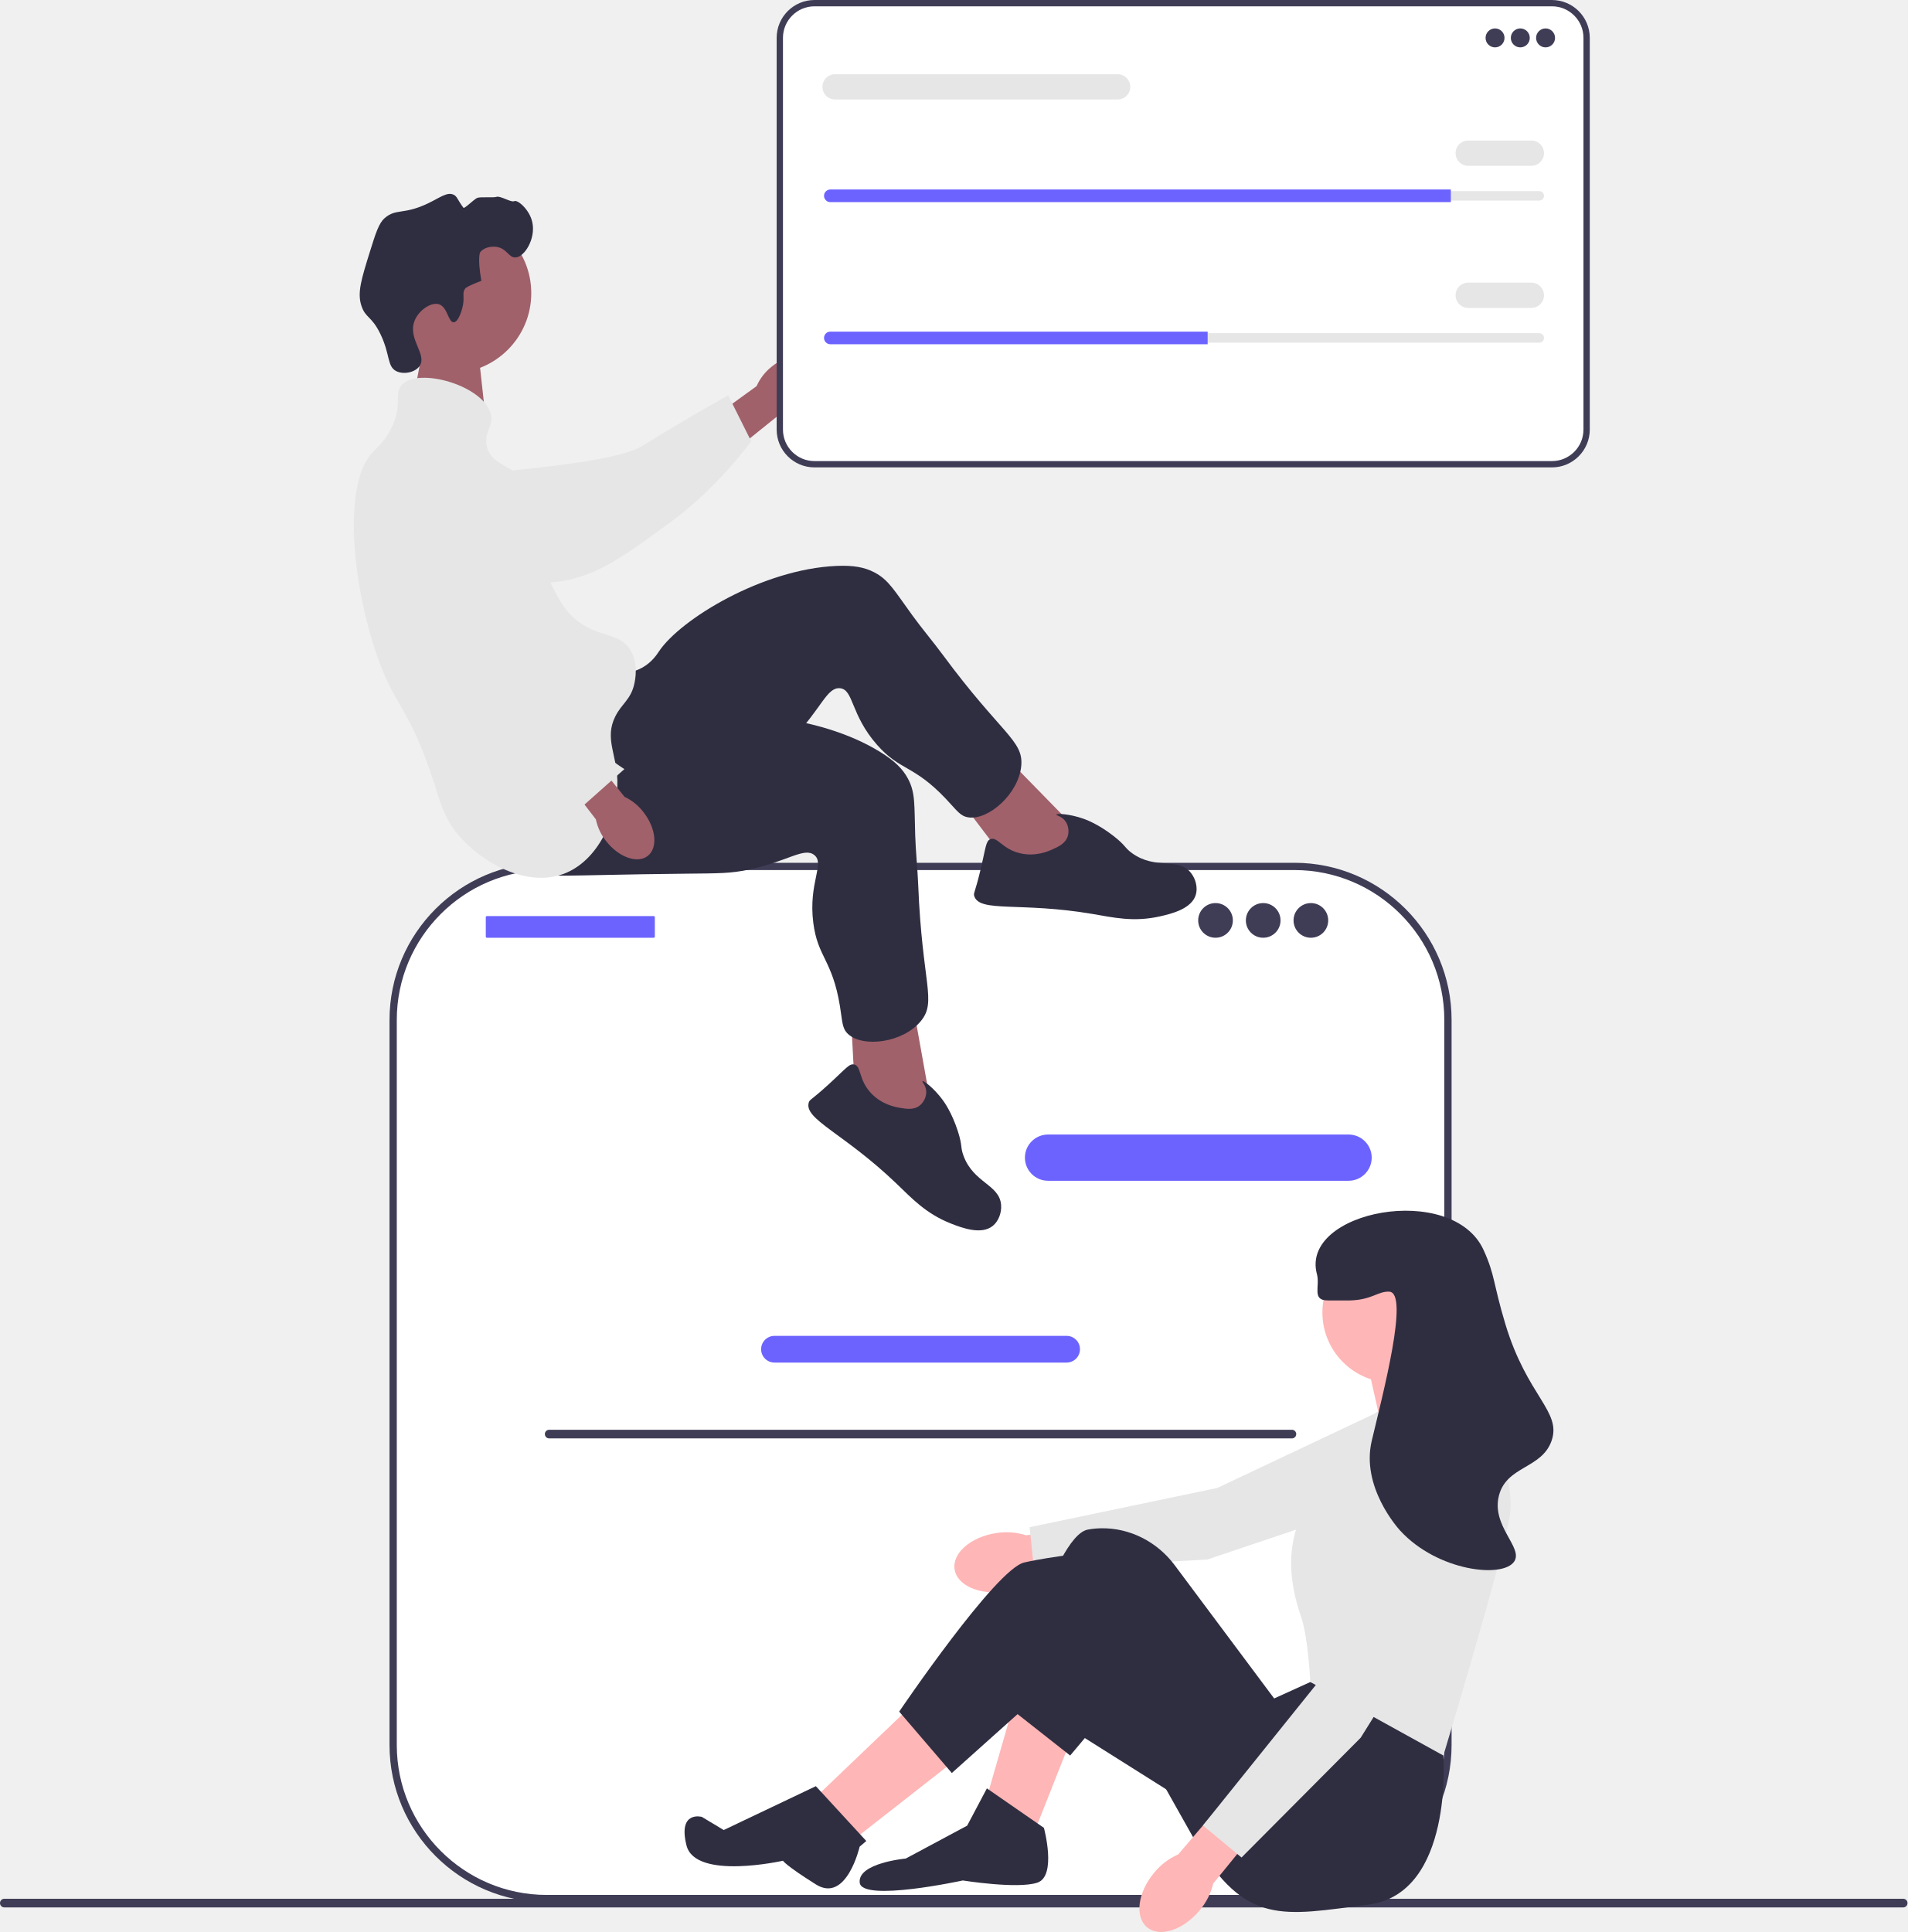
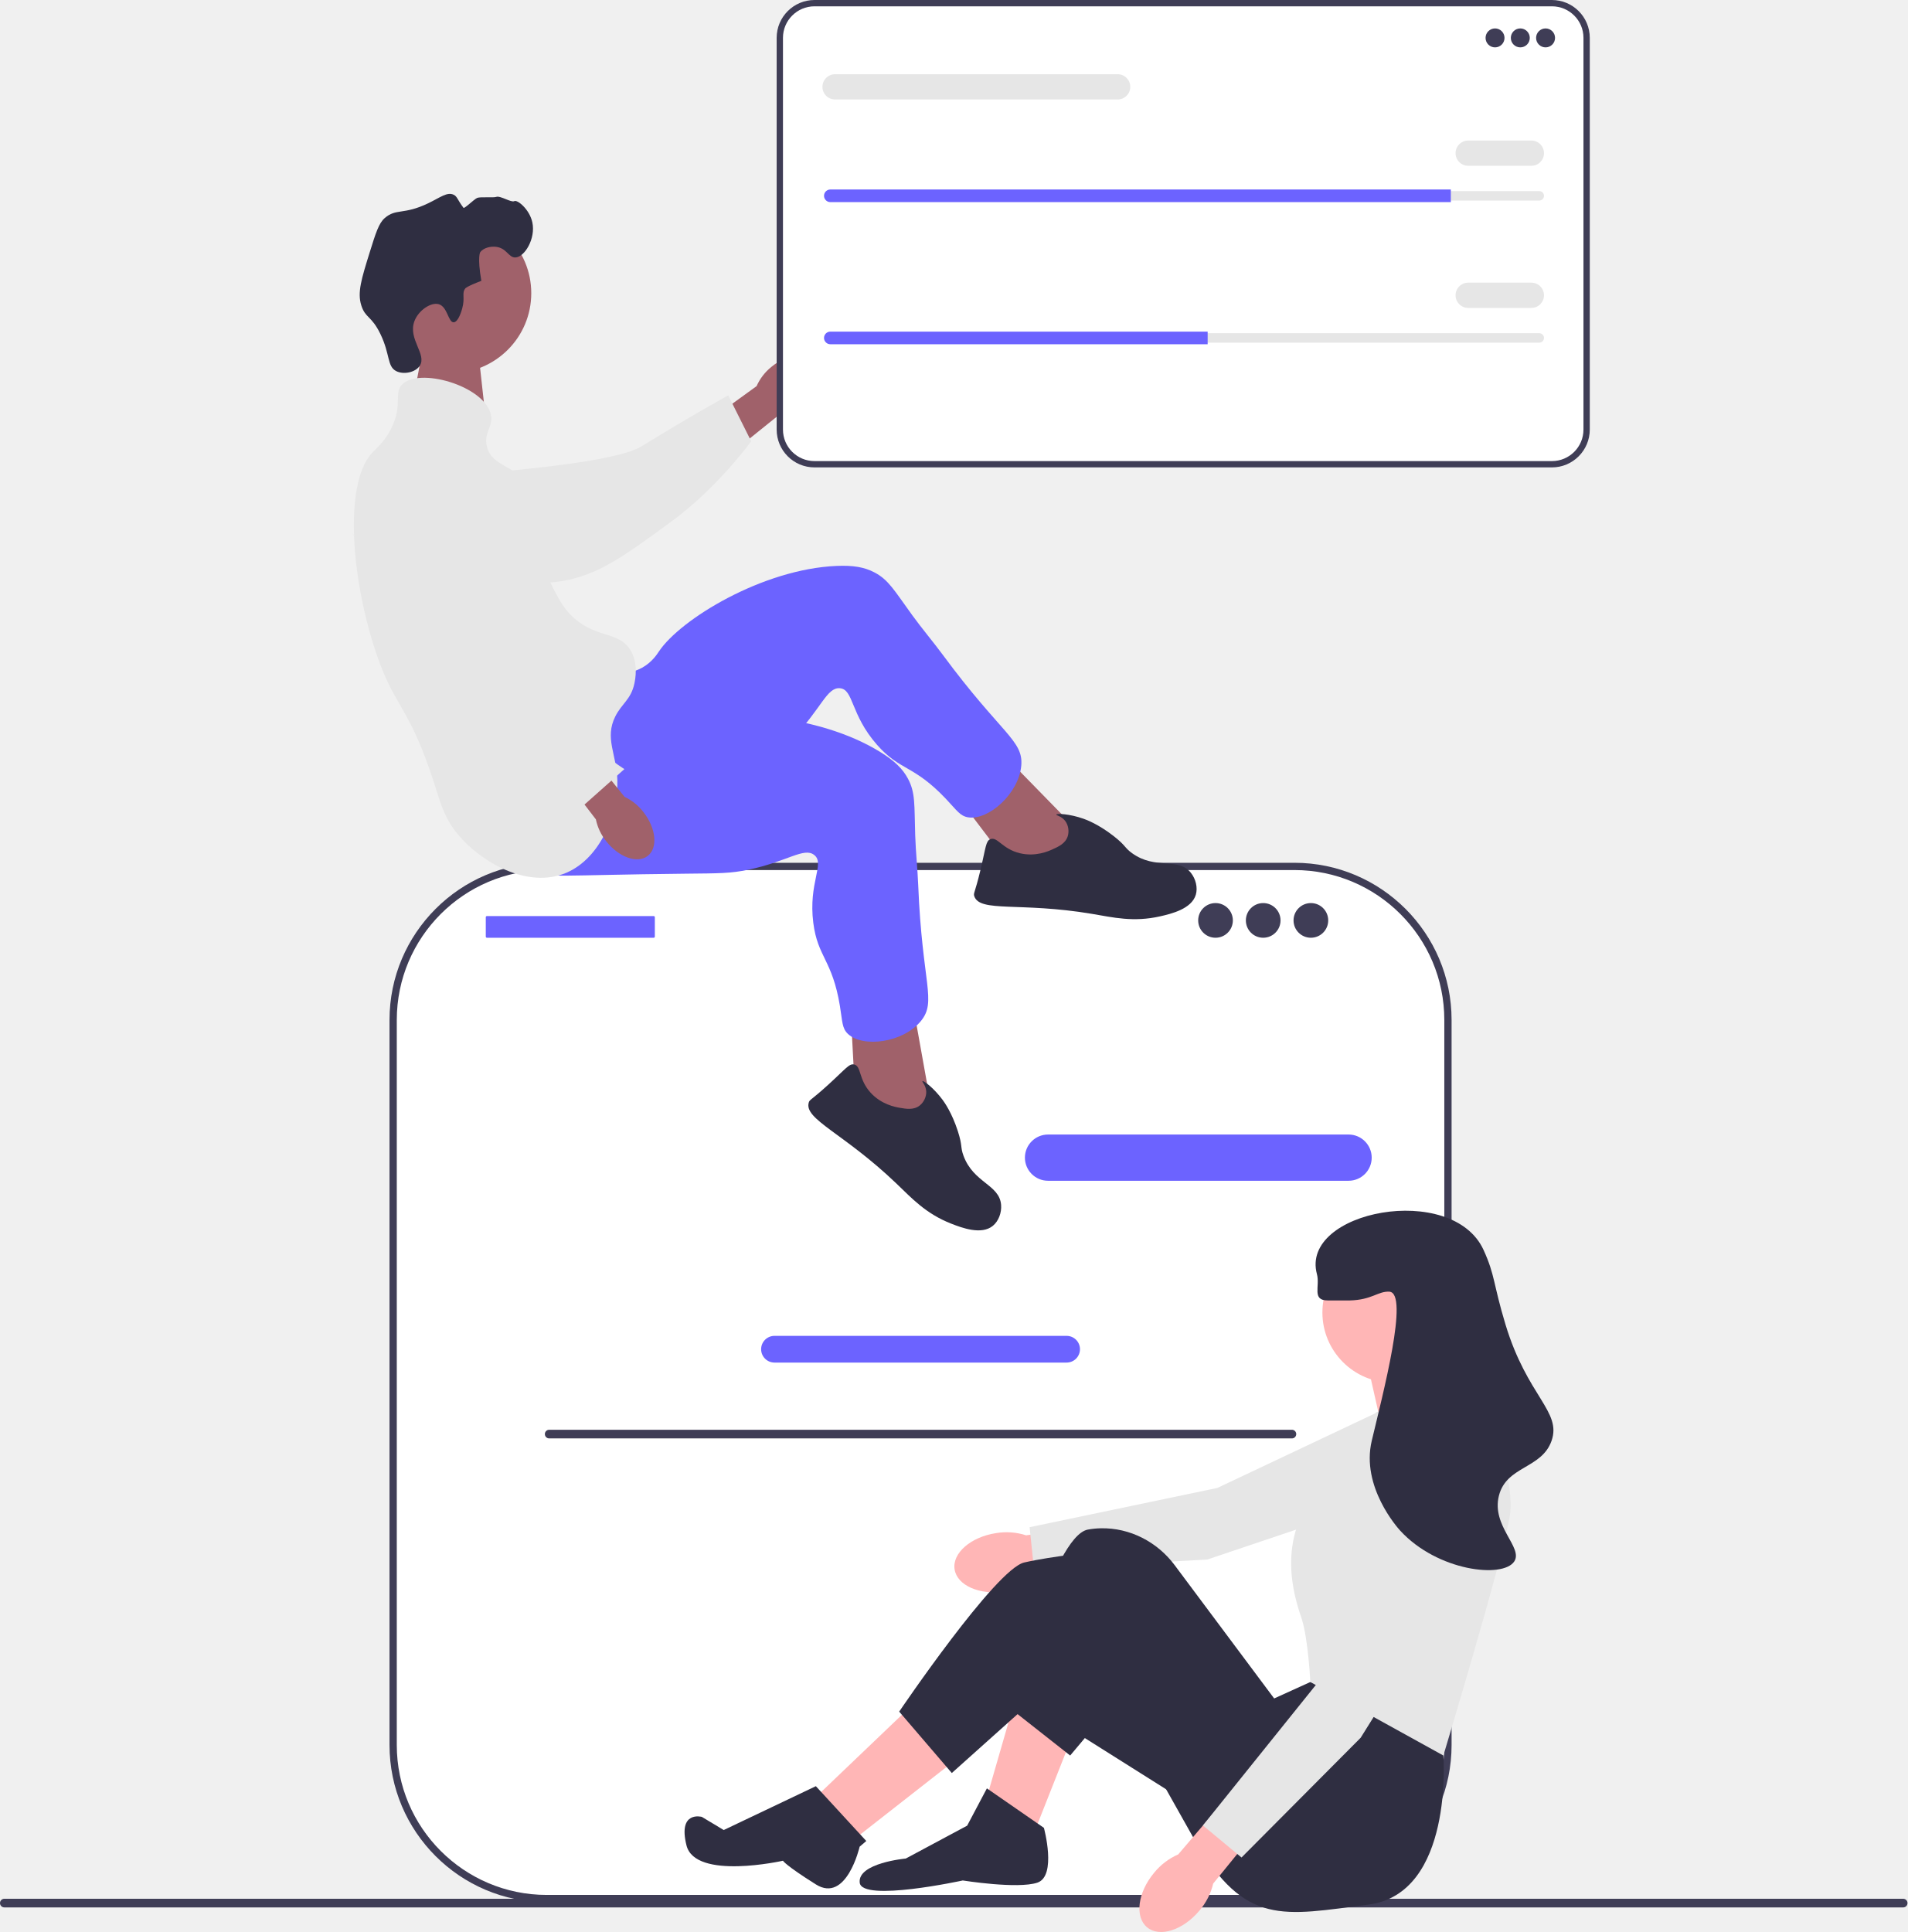
<svg xmlns="http://www.w3.org/2000/svg" width="524.67" height="531.397" viewBox="0 0 524.67 531.397">
  <polygon points="117.675 88.744 113.675 109.744 133.618 115.366 131.14 92.946 117.675 88.744" fill="#a0616a" />
  <path d="M0,523.445c0,.66,.53,1.19,1.19,1.19H523.48c.66,0,1.19-.53,1.19-1.19,0-.66-.53-1.19-1.19-1.19H1.19c-.66,0-1.19,.53-1.19,1.19Z" fill="#3f3d56" />
  <g>
    <path d="M356.038,238.309H150.369c-23.323,0-42.23,18.907-42.23,42.23v199.433c0,23.323,18.907,42.23,42.23,42.23h205.669c23.323,0,42.23-18.907,42.23-42.23v-199.433c0-23.323-18.907-42.23-42.23-42.23v0Z" fill="#fff" />
    <path d="M356.038,523.201H150.369c-23.837,0-43.23-19.393-43.23-43.229v-199.433c0-23.837,19.393-43.23,43.23-43.23h205.669c23.837,0,43.23,19.393,43.23,43.23v199.433c0,23.837-19.393,43.229-43.23,43.229h-0ZM150.369,239.309c-22.734,0-41.23,18.496-41.23,41.23v199.433c0,22.734,18.496,41.229,41.23,41.229h205.669c22.734,0,41.23-18.495,41.23-41.229v-199.433c0-22.734-18.496-41.23-41.23-41.23H150.369v-0Z" fill="#3f3d56" />
    <path d="M370.936,324.77h-82.668c-3.506,0-6.359-2.853-6.359-6.359s2.853-6.359,6.359-6.359h82.668c3.506,0,6.359,2.853,6.359,6.359s-2.853,6.359-6.359,6.359h0Z" fill="#6c63ff" />
    <path d="M293.382,374.777h-80.357c-2.026,0-3.674-1.648-3.674-3.674s1.648-3.674,3.674-3.674h80.357c2.026,0,3.674,1.648,3.674,3.674s-1.648,3.674-3.674,3.674v0Z" fill="#6c63ff" />
    <rect x="133.618" y="251.967" width="46.498" height="5.961" rx=".31" ry=".31" fill="#6c63ff" />
    <circle cx="334.336" cy="253.159" r="4.769" fill="#3f3d56" />
    <circle cx="347.451" cy="253.159" r="4.769" fill="#3f3d56" />
    <circle cx="360.566" cy="253.159" r="4.769" fill="#3f3d56" />
    <path d="M149.868,394.445c0,.66,.53,1.19,1.19,1.19h204.29c.66,0,1.19-.53,1.19-1.19,0-.66-.53-1.19-1.19-1.19H151.058c-.66,0-1.19,.53-1.19,1.19Z" fill="#3f3d56" />
  </g>
  <g>
    <path id="uuid-d0b76542-8f08-4363-846d-0cc3b89caf22-958" d="M212.173,100.917c4.349-3.594,9.729-4.263,12.015-1.494,2.287,2.768,.614,7.924-3.737,11.519-1.718,1.46-3.761,2.487-5.958,2.995l-18.62,14.994-6.85-8.888,19.083-13.838c.914-2.062,2.308-3.875,4.066-5.288h-0Z" fill="#a0616a" />
    <path d="M104.553,134.747c-.009-.663-.003-6.447,4.279-10.103,4.919-4.199,11.86-2.5,14.294-1.904,5.624,1.377,6.085,3.79,11.366,6.268,9.88,4.637-2.499,2.264,3.38,.777,2.035-.515,31.312-2.545,38.6-7.031,14.174-8.724,23.831-14.013,23.831-14.013l6.313,12.626s-9.129,12.694-21.977,22.097c-13.179,9.646-19.769,14.469-29.783,16.332-.862,.16-22.072,3.782-39.155-8.981-3.897-2.911-11.036-8.245-11.147-16.07v0Z" fill="#e6e6e6" />
    <circle cx="124.136" cy="80.643" r="21.993" fill="#a0616a" />
    <g>
      <polygon points="296.375 228.398 273.725 205.213 262.034 217.409 278.908 239.639 295.646 241.553 296.375 228.398" fill="#a0616a" />
-       <path d="M167.046,184.922c1.325,.11,5.535,.953,9.558-1.26,2.746-1.511,4.155-3.757,4.63-4.472,5.901-8.863,28.552-22.684,48.881-23.535,4.604-.193,7.634,.341,10.388,1.776,3.905,2.036,5.464,4.952,10.42,11.783,2.711,3.737,5.71,7.257,8.454,10.97,16.062,21.736,22.151,23.443,21.529,30.411-.69,7.732-9.029,15.067-14.571,14.22-2.27-.347-3.149-1.925-6.181-5.12-8.891-9.368-12.57-7.637-18.9-14.812-7.391-8.377-6.423-15.323-10.279-15.591-3.576-.249-5.095,5.677-12.729,13.548-3.493,3.602-5.98,5.254-13.559,10.511-29.511,20.473-29.982,21.912-35.937,23.544-2.606,.714-21.1,5.785-27.688-2.284-10.31-12.627,14.046-50.682,25.983-49.69l0,0Z" fill="#2f2e41" />
+       <path d="M167.046,184.922c1.325,.11,5.535,.953,9.558-1.26,2.746-1.511,4.155-3.757,4.63-4.472,5.901-8.863,28.552-22.684,48.881-23.535,4.604-.193,7.634,.341,10.388,1.776,3.905,2.036,5.464,4.952,10.42,11.783,2.711,3.737,5.71,7.257,8.454,10.97,16.062,21.736,22.151,23.443,21.529,30.411-.69,7.732-9.029,15.067-14.571,14.22-2.27-.347-3.149-1.925-6.181-5.12-8.891-9.368-12.57-7.637-18.9-14.812-7.391-8.377-6.423-15.323-10.279-15.591-3.576-.249-5.095,5.677-12.729,13.548-3.493,3.602-5.98,5.254-13.559,10.511-29.511,20.473-29.982,21.912-35.937,23.544-2.606,.714-21.1,5.785-27.688-2.284-10.31-12.627,14.046-50.682,25.983-49.69l0,0Z" fill="#6c63ff" />
      <path d="M289.45,233.637c1.666-.748,3.614-1.623,4.24-3.634,.424-1.361,.18-3.039-.697-4.198-1.011-1.338-2.508-1.514-2.448-1.751,.092-.36,3.632-.22,7.517,1.154,.733,.259,4.055,1.473,8.28,4.772,3.385,2.643,2.93,3.173,5.053,4.697,6.516,4.678,12.628,.991,16.154,5.378,1.361,1.693,1.941,4.097,1.369,6.04-1.15,3.903-6.743,5.246-9.8,5.94-7.362,1.67-12.933,.307-18.752-.674-19.787-3.334-30.904-.298-32.392-4.881-.282-.868,.176-.794,1.702-7.16,1.506-6.284,1.456-8.01,2.739-8.513,1.93-.757,3.227,2.688,8.089,3.867,4.309,1.045,7.865-.552,8.944-1.036l-0-0Z" fill="#2f2e41" />
    </g>
    <g>
      <polygon points="256.108 304.243 250.385 272.34 233.862 275.866 235.343 303.736 248.118 314.719 256.108 304.243" fill="#a0616a" />
-       <path d="M173.508,195.645c1.034,.835,4.044,3.897,8.617,4.325,3.121,.292,5.548-.776,6.342-1.1,9.86-4.02,36.364-2.737,53.662,7.974,3.917,2.426,6.125,4.569,7.598,7.303,2.088,3.877,1.741,7.166,2.006,15.601,.145,4.614,.65,9.211,.835,13.824,1.085,27.005,5.165,31.836,.737,37.253-4.913,6.01-15.932,7.397-20.042,3.584-1.683-1.561-1.524-3.361-2.239-7.707-2.097-12.744-6.112-13.378-7.321-22.869-1.411-11.082,3.29-16.286,.25-18.673-2.819-2.214-7.404,1.836-18.141,4.063-4.913,1.019-7.899,.989-17.122,1.084-35.915,.369-37.113,1.295-42.957-.698-2.557-.872-20.707-7.062-21.628-17.438-1.44-16.237,40.082-34.049,49.402-26.526l0-0Z" fill="#2f2e41" />
+       <path d="M173.508,195.645c1.034,.835,4.044,3.897,8.617,4.325,3.121,.292,5.548-.776,6.342-1.1,9.86-4.02,36.364-2.737,53.662,7.974,3.917,2.426,6.125,4.569,7.598,7.303,2.088,3.877,1.741,7.166,2.006,15.601,.145,4.614,.65,9.211,.835,13.824,1.085,27.005,5.165,31.836,.737,37.253-4.913,6.01-15.932,7.397-20.042,3.584-1.683-1.561-1.524-3.361-2.239-7.707-2.097-12.744-6.112-13.378-7.321-22.869-1.411-11.082,3.29-16.286,.25-18.673-2.819-2.214-7.404,1.836-18.141,4.063-4.913,1.019-7.899,.989-17.122,1.084-35.915,.369-37.113,1.295-42.957-.698-2.557-.872-20.707-7.062-21.628-17.438-1.44-16.237,40.082-34.049,49.402-26.526l0-0Z" fill="#6c63ff" />
      <path d="M247.436,304.689c1.798,.316,3.901,.687,5.549-.626,1.115-.888,1.855-2.414,1.781-3.865-.086-1.675-1.225-2.661-1.042-2.823,.279-.246,3.128,1.858,5.572,5.176,.461,.626,2.528,3.496,4.172,8.598,1.317,4.088,.643,4.27,1.543,6.723,2.765,7.53,9.893,7.911,10.347,13.521,.175,2.165-.694,4.48-2.26,5.767-3.143,2.584-8.525,.555-11.444-.588-7.029-2.752-10.874-7.009-15.138-11.087-14.5-13.87-25.404-17.6-24.062-22.228,.254-.876,.591-.558,5.429-4.969,4.775-4.354,5.703-5.81,7.046-5.506,2.023,.457,1.16,4.036,4.522,7.742,2.979,3.284,6.818,3.96,7.983,4.165h0Z" fill="#2f2e41" />
    </g>
    <path d="M127.135,84.847c.856-3.063-.219-4.179,.877-5.554,0-0,.441-.553,4.384-2.046h0c-1.163-6.75-.292-7.892-.292-7.892,1.004-1.316,3.015-1.634,4.384-1.461,2.896,.364,3.408,2.982,5.261,2.923,2.56-.081,5.63-5.205,4.677-9.646-.777-3.622-4.129-6.313-4.969-5.846-.833,.463-3.832-1.578-4.969-1.169-.777,.279-4.432-.092-5.261,.292-.905,.42-3.498,3.035-3.745,2.705-1.722-2.289-1.686-3.089-2.685-3.582-1.771-.874-3.696,.742-7.015,2.338-6.83,3.285-8.829,1.325-11.984,4.092-1.594,1.398-2.448,4.069-4.092,9.353-2.299,7.391-3.449,11.086-2.338,14.615,1.132,3.598,2.8,2.815,5.261,7.892,2.74,5.651,1.796,8.936,4.384,10.23,2.001,1,5.216,.364,6.43-1.461,2.079-3.125-3.294-7.352-1.461-12.276,1.125-3.023,4.595-5.315,6.723-4.677,2.406,.722,2.583,5.036,4.092,4.969,1.292-.057,2.189-3.266,2.338-3.8l-0-0Z" fill="#2f2e41" />
    <path d="M110.474,105.892c4.5-5.046,22.832,.177,24.553,8.184,.708,3.294-1.905,4.684-1.169,8.476,1.076,5.547,7.169,5.169,11.692,10.815,6.421,8.016-.194,15.852,7.015,29.229,1.54,2.859,2.839,5.268,5.554,7.6,6.23,5.351,12.027,3.516,15.199,8.476,2.372,3.71,1.397,8.282,1.169,9.353-.936,4.392-3.473,5.462-5.261,9.061-2.975,5.988,.393,10.384,.585,17.538,.239,8.951-4.517,21.358-14.03,25.429-10.687,4.574-23.577-3.001-29.814-10.523-3.722-4.488-4.802-8.628-6.43-13.738-7.277-22.837-11.388-20.772-16.953-38.875-6.362-20.695-7.612-44.941,0-52.613,1.009-1.017,3.786-3.367,5.554-7.6,2.379-5.695,.324-8.556,2.338-10.815h0Z" fill="#e6e6e6" />
    <g>
      <path id="uuid-35da8825-ceb1-46f8-a8e3-884fcc945dd4-959" d="M176.973,223.359c3.489,4.433,4.03,9.827,1.208,12.047-2.822,2.22-7.937,.426-11.427-4.01-1.418-1.753-2.396-3.819-2.852-6.028l-14.547-18.971,7.517-5.733,14.911,18.503c2.04,.962,3.819,2.4,5.19,4.191h-0Z" fill="#a0616a" />
      <path d="M123.697,125.123c.647-.145,6.311-1.319,10.763,2.127,5.115,3.959,4.867,11.1,4.78,13.605-.201,5.786-2.468,6.73-3.817,12.406-2.524,10.619,2.283,20.487,4.938,25.939,.919,1.887,3.872,7.662,9.75,13.881,11.432,12.095,21.632,18.46,21.632,18.46l-10.958,9.74s-17.455-5.32-29.282-15.979c-12.132-10.934-30.789-49.619-34.657-59.043-.333-.812,4.385,12.382,13.393-6.946,2.055-4.409,5.82-12.486,13.457-14.192h-0Z" fill="#e6e6e6" />
    </g>
  </g>
  <g>
    <path id="uuid-ba1531a6-e7ab-4297-b996-1d676f43fe3f-960" d="M273.945,421.686c-6.965,1.068-12.06,5.527-11.38,9.959,.68,4.433,6.877,7.159,13.845,6.09,2.789-.389,5.444-1.44,7.744-3.065l29.454-4.896-1.966-11.643-29.388,4.159c-2.682-.862-5.531-1.069-8.309-.604h-0Z" fill="#ffb6b6" />
    <polygon points="400.87 385.395 389.449 409.63 332.034 428.958 284.392 431.499 283.199 420.056 334.832 409.26 387.815 384.223 400.87 385.395" fill="#e6e6e6" />
    <polygon points="294.976 477.416 284.722 503.351 271.453 494.304 279.294 467.162 294.976 477.416" fill="#ffb6b6" />
    <polygon points="252.152 467.765 225.01 493.701 235.866 505.161 263.612 483.447 252.152 467.765" fill="#ffb6b6" />
    <polygon points="405.957 383.323 405.655 381.212 398.719 367.641 375.799 373.673 380.021 392.37 405.957 383.323" fill="#ffb6b6" />
    <path d="M396.306,473.797l.705,9.059s2.914,37.987-20.609,41.003-33.777,6.032-47.649-17.492l-21.714-38.602-12.683,15.091-16.872-13.281s12.063-47.046,21.714-48.856c1.206-.226,2.413-.339,3.6-.364,7.989-.166,15.521,3.741,20.301,10.145l27.367,36.662,9.952-4.524,35.888,11.158v-0Z" fill="#2f2e41" />
    <path d="M266.024,502.145l5.428-10.254,15.682,10.857s3.619,13.269-1.809,15.079-20.507-.603-20.507-.603c0,0-27.745,6.032-28.348,.603s12.666-6.635,12.666-6.635l16.888-9.047,0-0Z" fill="#2f2e41" />
    <path d="M325.134,494.907l-41.919-26.413-21.412,19.175-14.476-16.888s26.539-39.205,34.38-41.015,20.507-3.016,20.507-3.016l38.602,35.586-15.682,32.571v-0Z" fill="#2f2e41" />
    <path d="M224.406,491.288l13.873,15.079-1.829,1.565s-3.599,15.675-12.043,10.372-9.047-6.509-9.047-6.509c0,0-24.126,5.428-26.539-4.222s4.222-7.841,4.222-7.841l6.024,3.619,25.34-12.063,0,0Z" fill="#2f2e41" />
    <circle cx="383.037" cy="361.006" r="19.301" fill="#ffb6b6" />
    <path d="M378.513,388.45l27.745-8.444s10.857,25.333,9.047,36.793c-1.809,11.46-18.295,66.058-18.295,66.058l-36.593-20.218s-.603-12.063-2.413-17.492-7.539-22.015,5.127-35.888,15.381-20.809,15.381-20.809l-0,0Z" fill="#e6e6e6" />
    <g>
      <path id="uuid-375aaccb-22f9-42b6-a352-baabb12db8d2-961" d="M317.448,515.102c-4.515,5.41-5.384,12.124-1.941,14.997,3.443,2.873,9.894,.816,14.41-4.596,1.834-2.137,3.129-4.682,3.777-7.423l18.842-23.162-9.178-7.428-19.281,22.565c-2.581,1.128-4.854,2.859-6.629,5.046l0-0Z" fill="#ffb6b6" />
      <polygon points="399.795 400.619 406.353 426.595 374.256 477.974 341.49 510.905 330.869 502.094 363.915 460.977 388.963 408 399.795 400.619" fill="#e6e6e6" />
    </g>
    <path d="M365.244,357.689c4.95-.012,5.231,.021,6.032,0,6.139-.162,7.745-2.577,10.857-2.413,5.554,.294-1.776,28.141-4.825,41.015-2.99,12.626,7.115,23.94,7.841,24.729,10.257,11.155,28.273,13.194,31.364,8.444,2.502-3.845-6.366-9.691-4.222-18.095,2.095-8.215,11.771-7.34,14.476-15.079,2.832-8.105-6.686-12.192-12.666-31.967-3.434-11.357-2.827-13.473-6.032-20.507-8.566-18.802-50.554-10.797-45.84,6.635,.912,3.372-1.515,7.249,3.016,7.238v-0Z" fill="#2f2e41" />
  </g>
  <g>
    <path d="M426.876,128.561H224.026c-5.737,0-10.403-4.667-10.403-10.403V10.403c0-5.736,4.667-10.403,10.403-10.403h202.851c5.737,0,10.403,4.667,10.403,10.403V118.157c0,5.736-4.667,10.403-10.403,10.403Z" fill="#fff" />
    <path d="M426.876,128.561H224.026c-5.737,0-10.403-4.667-10.403-10.403V10.403c0-5.736,4.667-10.403,10.403-10.403h202.851c5.737,0,10.403,4.667,10.403,10.403V118.157c0,5.736-4.667,10.403-10.403,10.403ZM224.026,1.737c-4.778,0-8.666,3.888-8.666,8.666V118.157c0,4.778,3.888,8.666,8.666,8.666h202.851c4.778,0,8.666-3.888,8.666-8.666V10.403c0-4.778-3.888-8.666-8.666-8.666H224.026Z" fill="#3f3d56" />
    <circle cx="411.22" cy="10.424" r="2.606" fill="#3f3d56" />
    <circle cx="418.169" cy="10.424" r="2.606" fill="#3f3d56" />
    <circle cx="425.119" cy="10.424" r="2.606" fill="#3f3d56" />
    <path d="M228.389,52.554c-.719,0-1.303,.584-1.303,1.303,0,.35,.135,.674,.381,.914,.248,.254,.572,.389,.922,.389h194.992c.719,0,1.303-.584,1.303-1.303,0-.35-.135-.674-.381-.914-.248-.254-.572-.389-.922-.389H228.389Z" fill="#e6e6e6" />
    <path d="M399.059,52.119v3.475H228.389c-.478,0-.912-.191-1.225-.513-.321-.313-.513-.747-.513-1.225,0-.956,.782-1.737,1.737-1.737h170.67Z" fill="#6c63ff" />
    <path d="M421.21,45.604h-17.373c-1.916,0-3.475-1.558-3.475-3.475s1.559-3.475,3.475-3.475h17.373c1.916,0,3.475,1.558,3.475,3.475s-1.559,3.475-3.475,3.475Z" fill="#e6e6e6" />
    <path d="M307.416,27.363h-77.724c-1.916,0-3.475-1.558-3.475-3.475s1.559-3.475,3.475-3.475h77.724c1.916,0,3.475,1.558,3.475,3.475s-1.559,3.475-3.475,3.475Z" fill="#e6e6e6" />
    <path d="M228.389,91.643c-.719,0-1.303,.584-1.303,1.303,0,.35,.135,.674,.381,.914,.248,.254,.572,.389,.922,.389h194.992c.719,0,1.303-.584,1.303-1.303,0-.35-.135-.674-.381-.914-.248-.254-.572-.389-.922-.389H228.389Z" fill="#e6e6e6" />
    <path d="M332.173,91.209v3.475h-103.783c-.478,0-.912-.191-1.225-.513-.321-.313-.513-.747-.513-1.225,0-.956,.782-1.737,1.737-1.737h103.783Z" fill="#6c63ff" />
    <path d="M421.21,84.694h-17.373c-1.916,0-3.475-1.558-3.475-3.475s1.559-3.475,3.475-3.475h17.373c1.916,0,3.475,1.558,3.475,3.475s-1.559,3.475-3.475,3.475Z" fill="#e6e6e6" />
  </g>
</svg>
